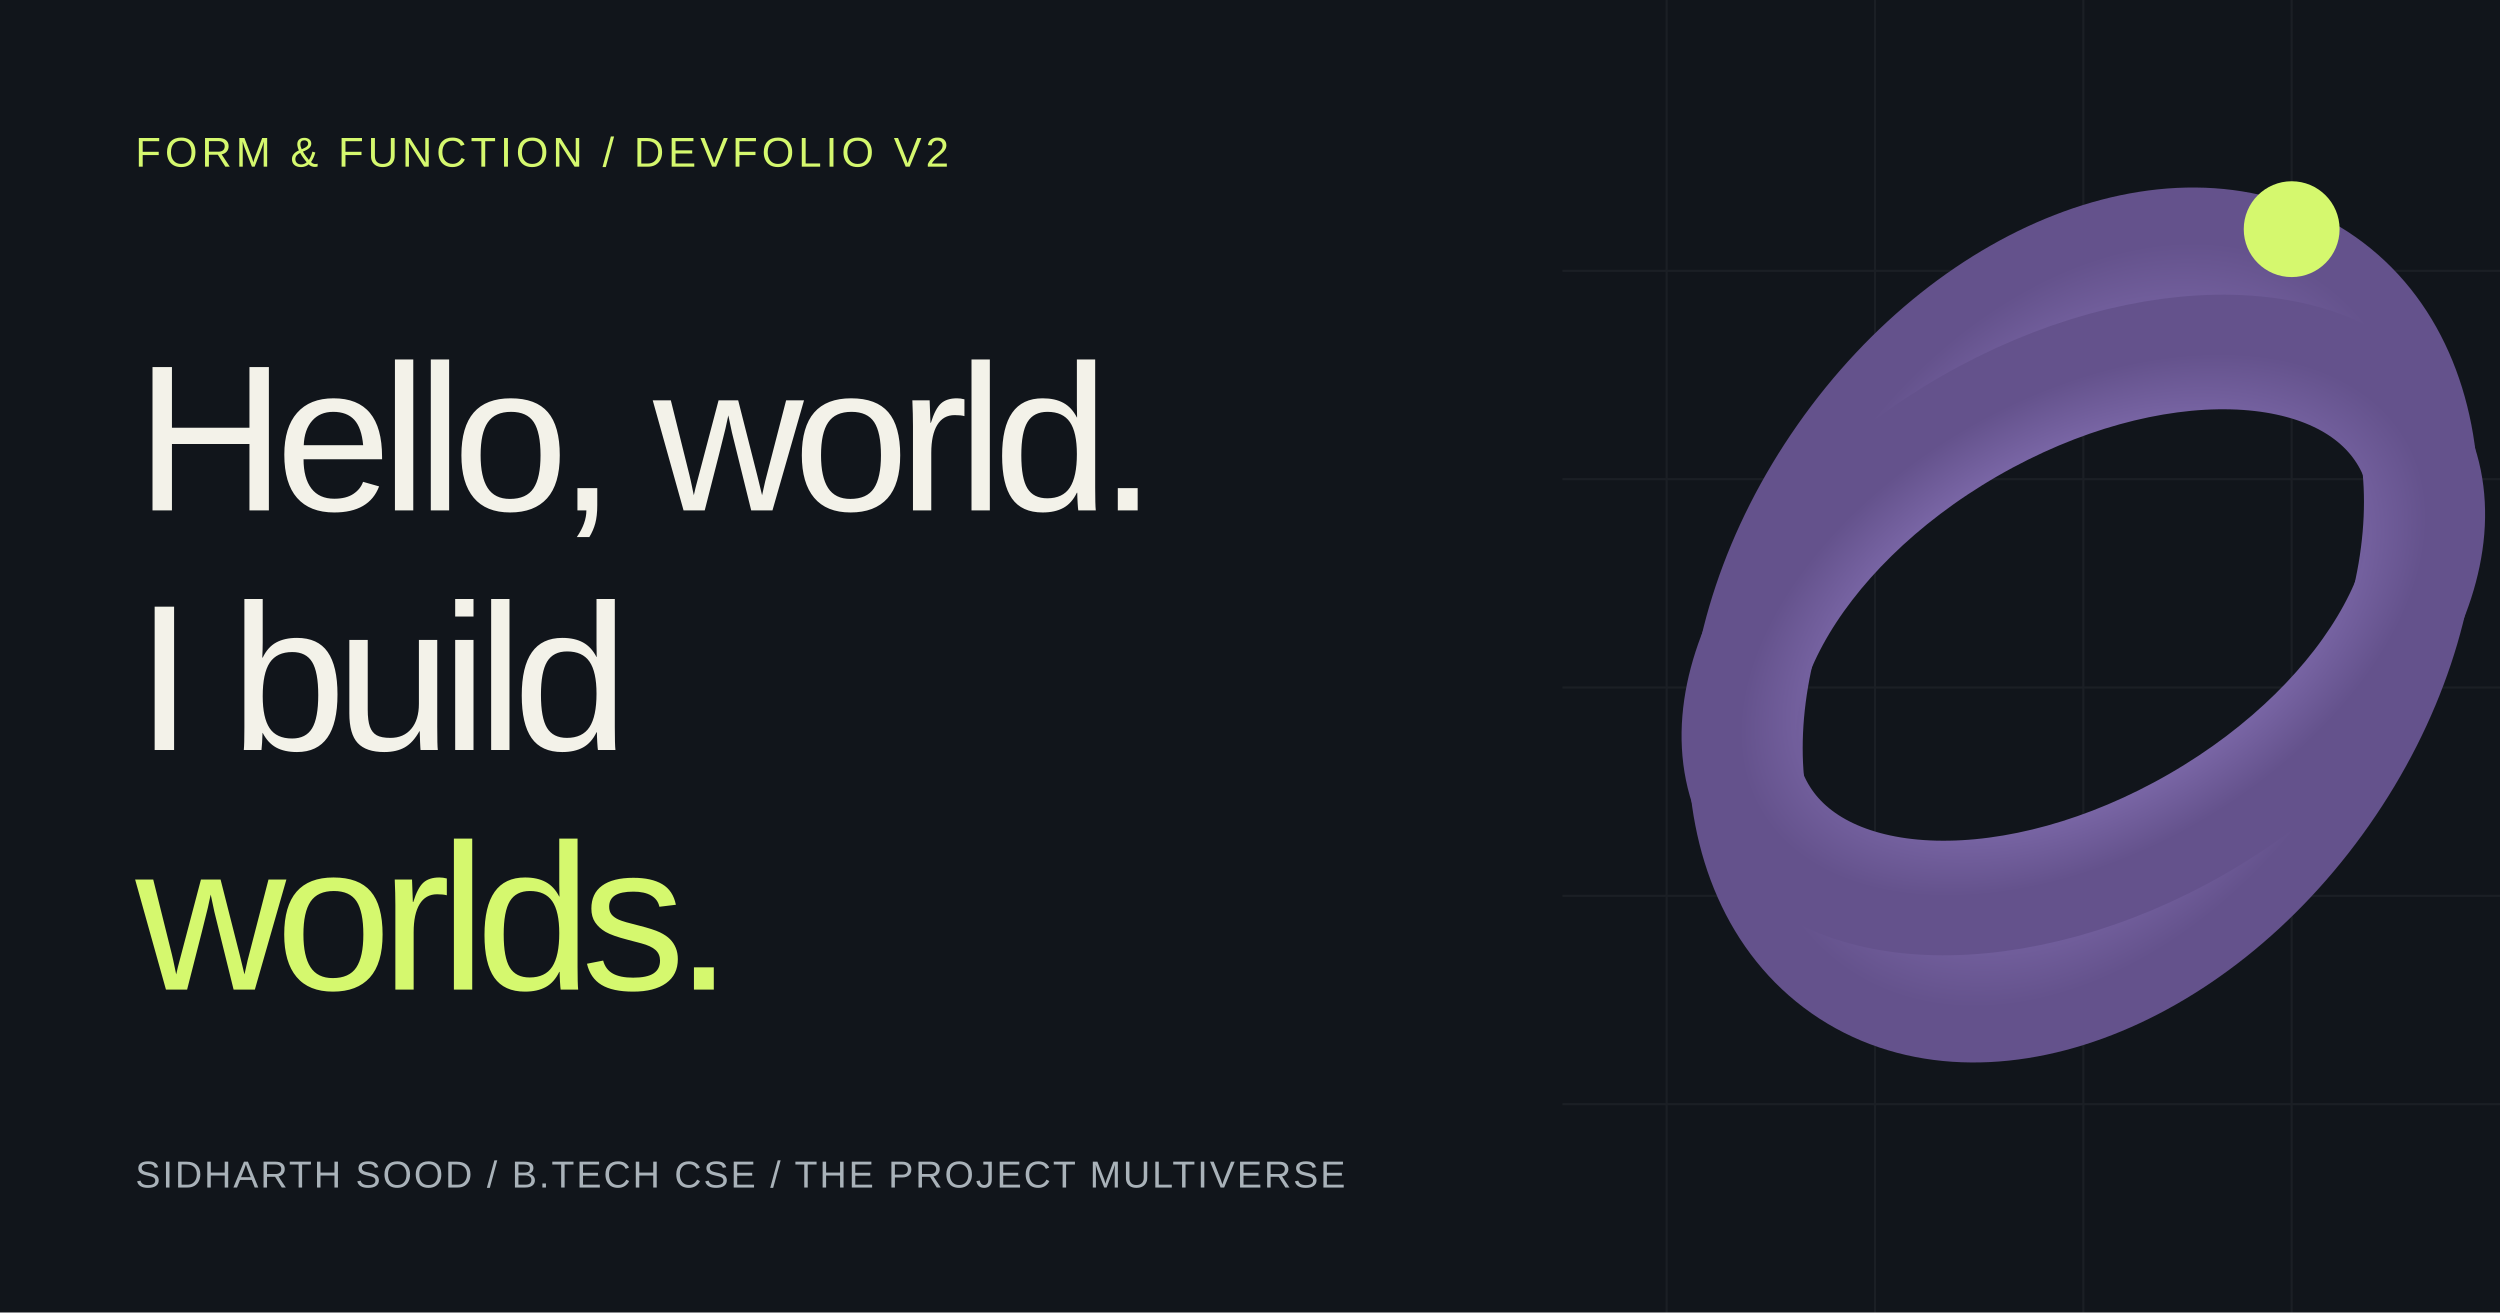
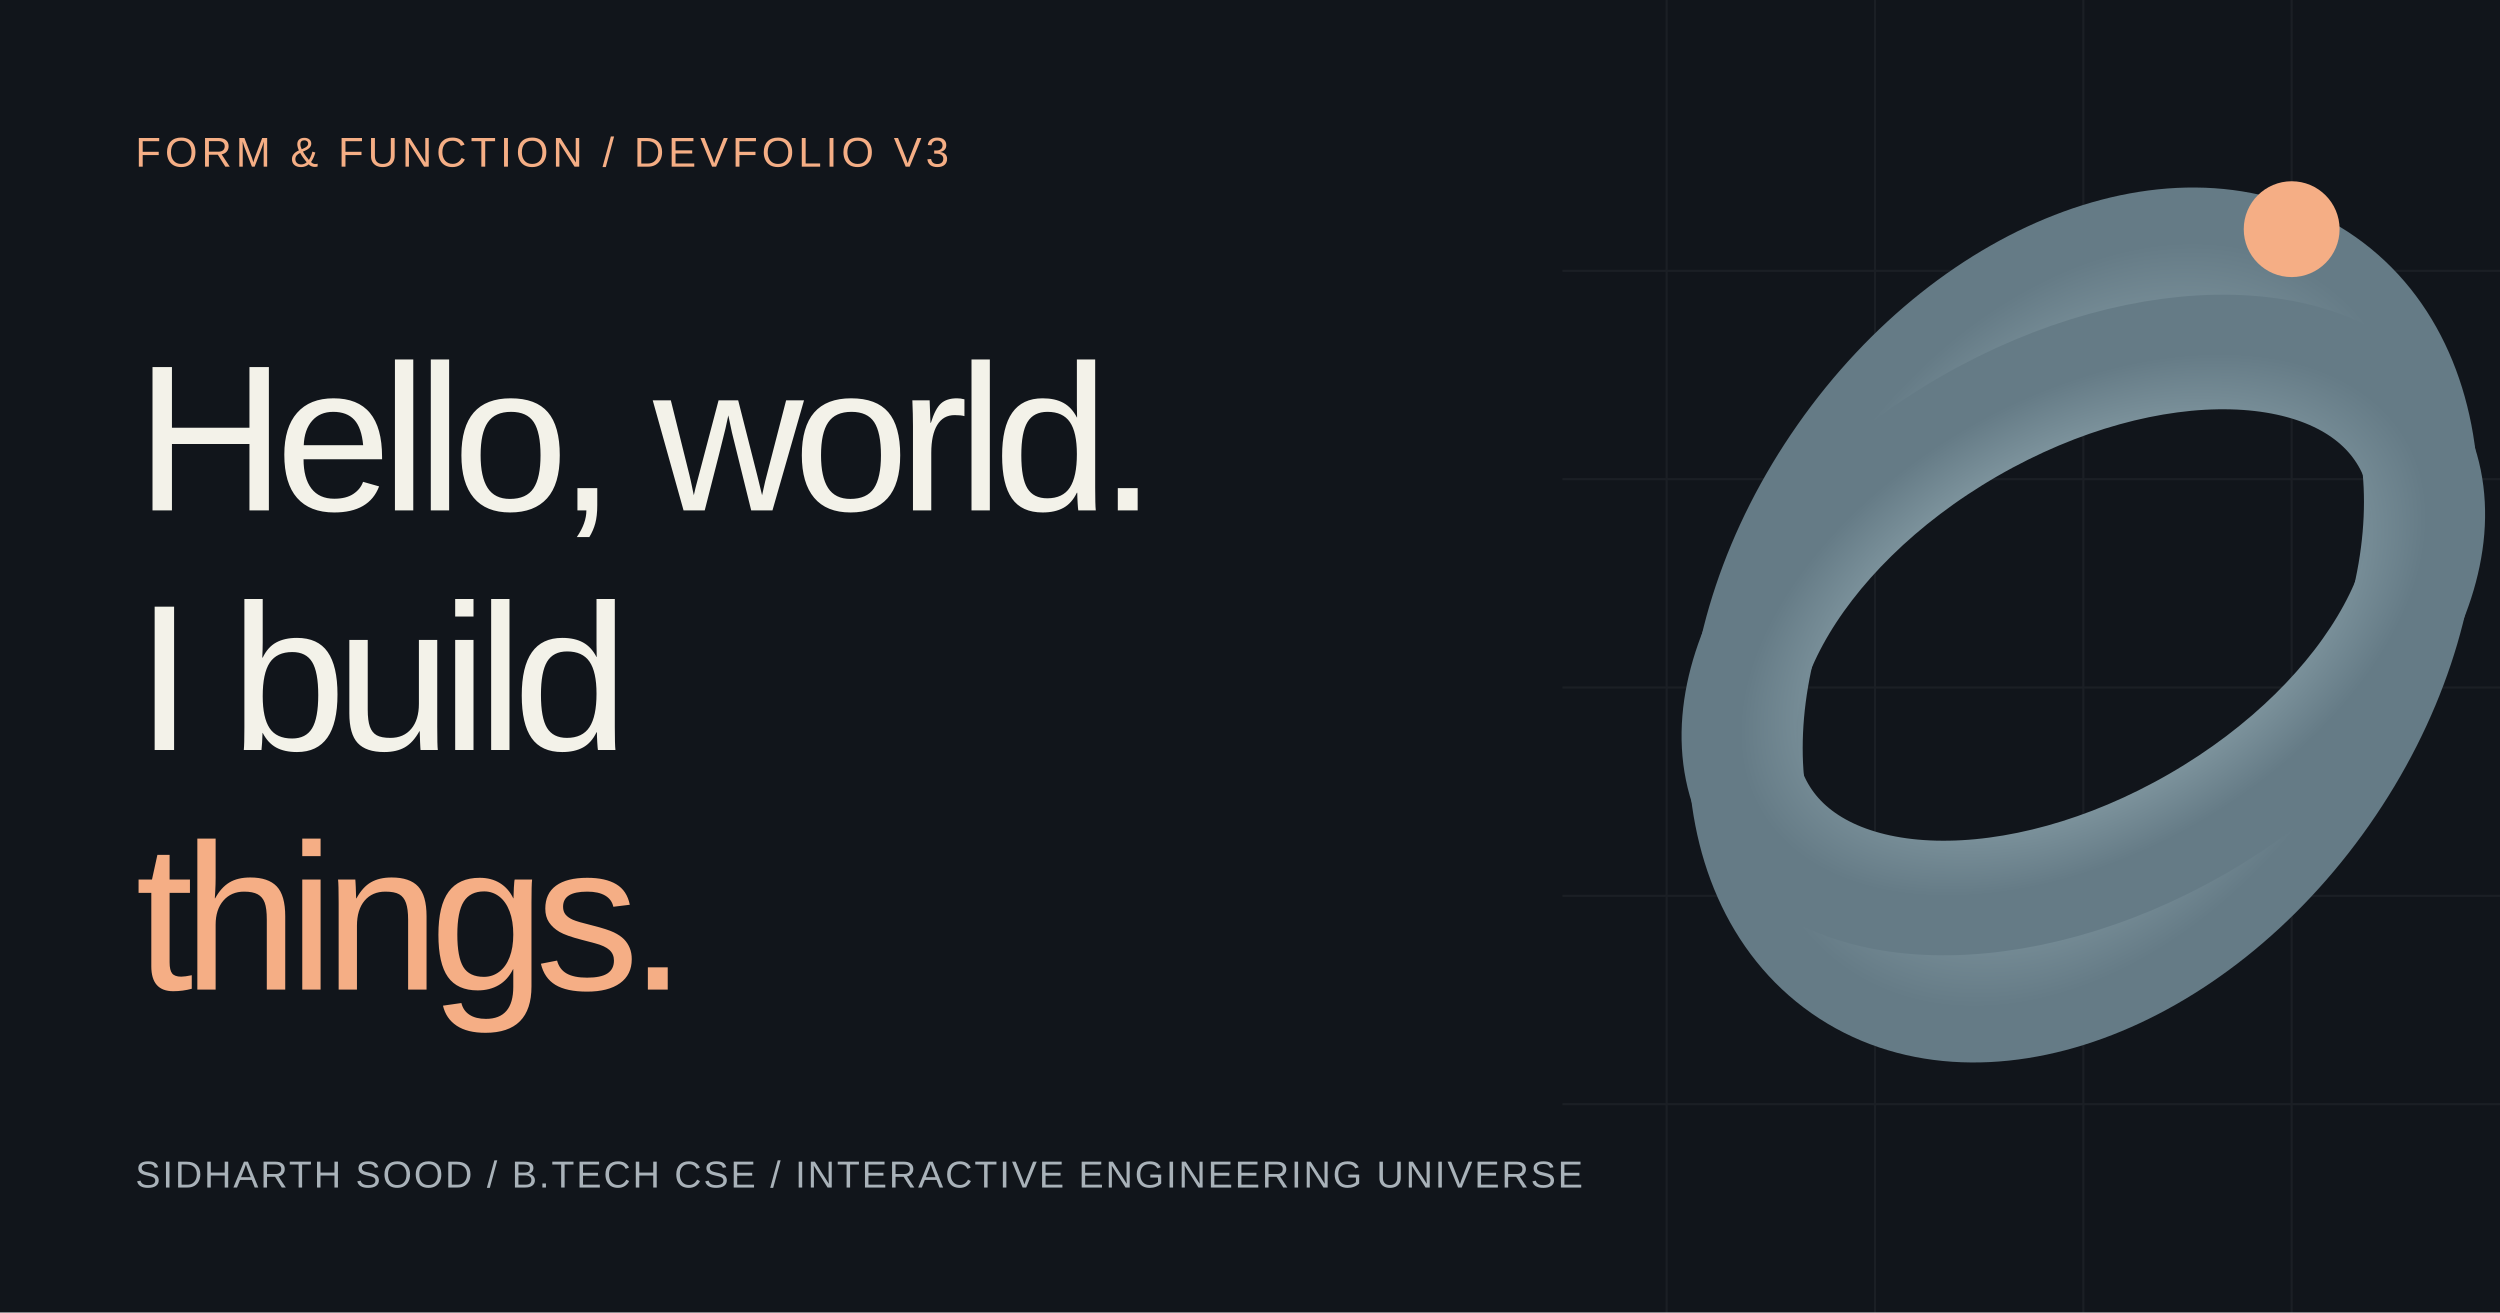
<svg xmlns="http://www.w3.org/2000/svg" width="1200" height="630" viewBox="0 0 1200 630">
  <defs>
    <radialGradient id="v">
-       <stop stop-color="#b8a0f0" />
-       <stop offset="1" stop-color="#64528c" />
+       <stop stop-color="#c1d8dd" />
+       <stop offset="1" stop-color="#657b86" />
    </radialGradient>
  </defs>
  <rect width="1200" height="630" fill="#11151b" />
  <g stroke="#ffffff0b">
    <path d="M800 0V630M900 0V630M1000 0V630M1100 0V630M750 130H1200M750 230H1200M750 330H1200M750 430H1200M750 530H1200" />
  </g>
  <g fill="none" stroke="url(#v)" stroke-width="55">
    <ellipse cx="1000" cy="300" rx="140" ry="200" transform="rotate(35 1000 300)" />
    <ellipse cx="1000" cy="300" rx="180" ry="110" transform="rotate(-30 1000 300)" />
  </g>
-   <circle cx="1100" cy="110" r="23" fill="#d5f86e" />
-   <text x="65" y="80" font-family="Arial,sans-serif" font-size="20" fill="#d5f86e" letter-spacing="2">FORM &amp; FUNCTION / DEVFOLIO V2</text>
+   <circle cx="1100" cy="110" r="23" fill="#f5ae85" />
+   <text x="65" y="80" font-family="Arial,sans-serif" font-size="20" fill="#f5ae85" letter-spacing="2">FORM &amp; FUNCTION / DEVFOLIO V3</text>
  <text x="65" y="245" font-family="Arial,sans-serif" font-size="100" letter-spacing="-5" fill="#f3f2e9">Hello, world.</text>
  <text x="65" y="360" font-family="Arial,sans-serif" font-size="100" letter-spacing="-5" fill="#f3f2e9">I build</text>
-   <text x="65" y="475" font-family="Arial,sans-serif" font-size="100" letter-spacing="-5" fill="#d5f86e">worlds.</text>
-   <text x="65" y="570" font-family="Arial,sans-serif" font-size="18" fill="#a9b2b9" letter-spacing="1">SIDHARTH SOOD / B.TECH CSE / THE PROJECT MULTIVERSE</text>
+   <text x="65" y="475" font-family="Arial,sans-serif" font-size="100" letter-spacing="-5" fill="#f5ae85">things.</text>
+   <text x="65" y="570" font-family="Arial,sans-serif" font-size="18" fill="#a9b2b9" letter-spacing="1">SIDHARTH SOOD / B.TECH CSE / INTERACTIVE ENGINEERING UNIVERSE</text>
</svg>
